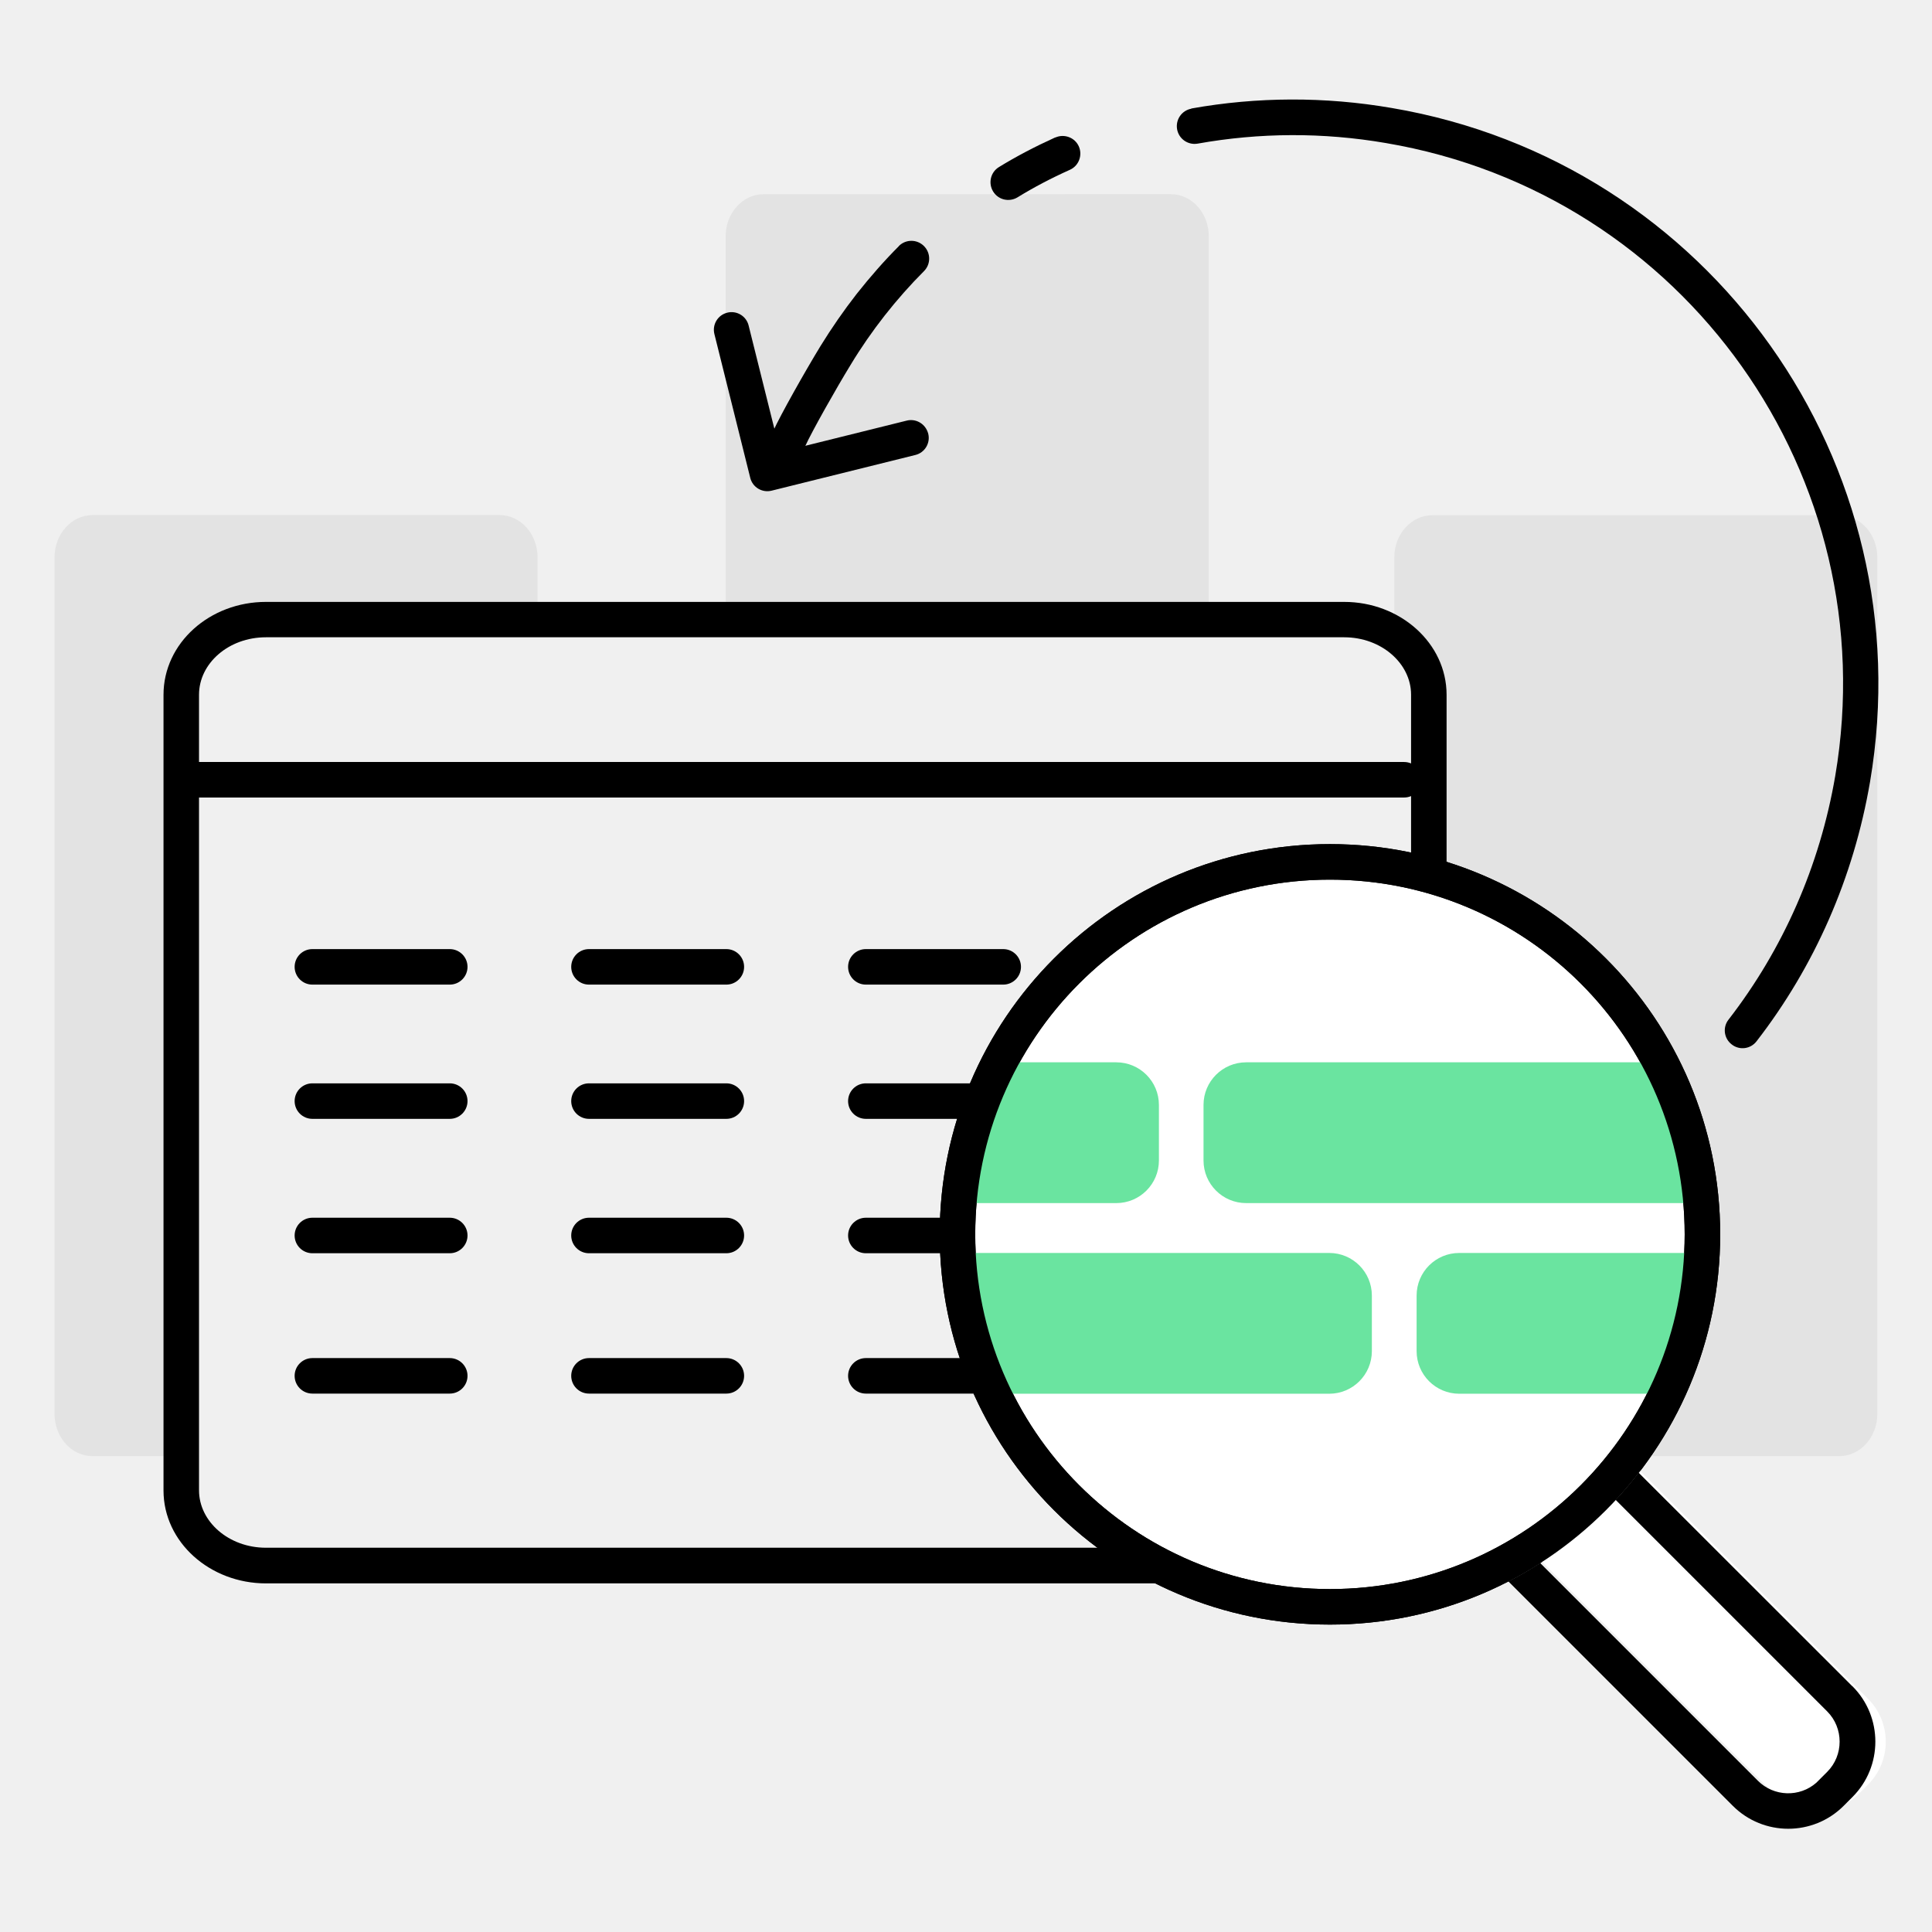
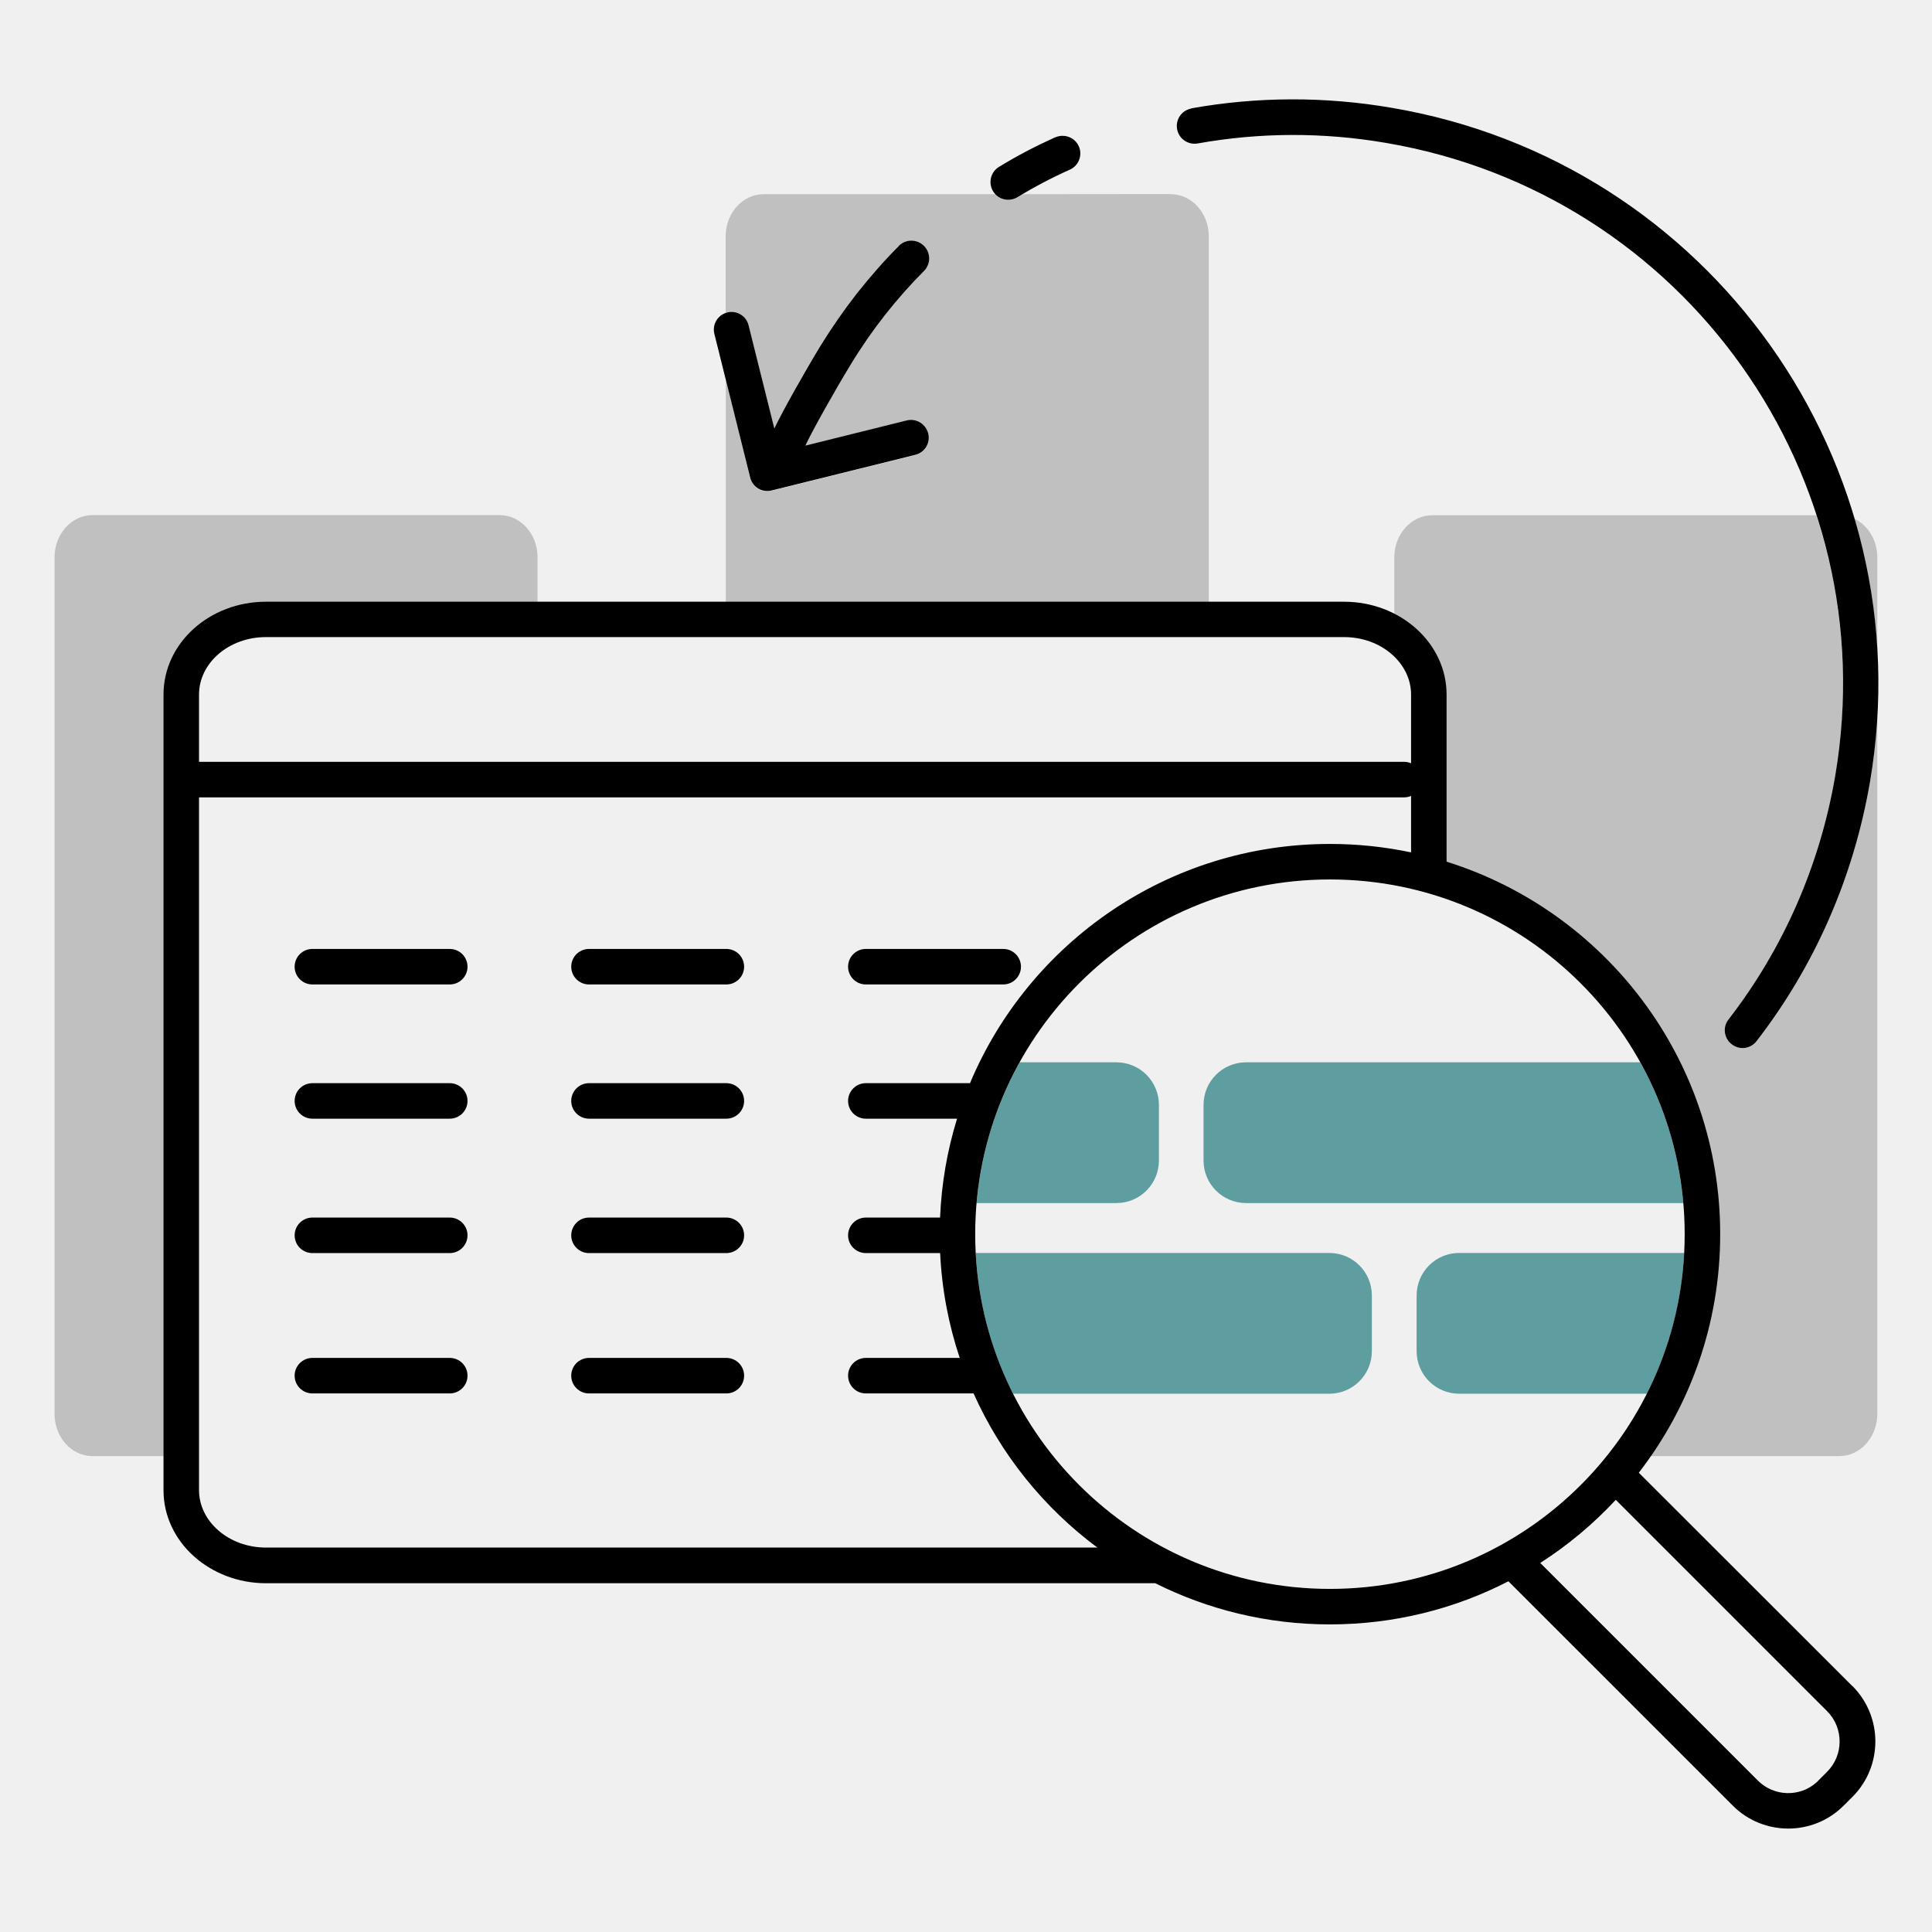
- <svg xmlns="http://www.w3.org/2000/svg" id="Lag_1" version="1.1" viewBox="0 0 136 136">
-   <defs>
-     <style>
-       .st0 {
-         mask: url(#mask);
-       }
- 
-       .st1, .st2 {
-         fill-rule: evenodd;
-       }
- 
-       .st1, .st3 {
-         fill: #fff;
-       }
- 
-       .st2 {
-         fill: #1c1c1c;
-         fill-opacity: .06;
-       }
- 
-       .st4 {
-         fill: #6ae4a0;
-       }
-     </style>
-     <mask id="mask" x="44.75" y="60.67" width="91.8" height="52.44" maskUnits="userSpaceOnUse">
-       <g id="mask-2">
-         <path id="path-11" data-name="path-1" class="st1" d="M93.62,113.11c14.48,0,26.22-11.74,26.22-26.22s-11.74-26.22-26.22-26.22-26.22,11.74-26.22,26.22,11.74,26.22,26.22,26.22h0Z" />
-       </g>
-     </mask>
-   </defs>
-   <path class="st2" d="M12.75,48.9c0-2.92,2.67-5.29,5.96-5.29h19.13v-4.38c0-1.64-1.19-2.97-2.67-2.97H6.51c-1.47,0-2.67,1.33-2.67,2.97v60.3c0,1.64,1.19,2.97,2.67,2.97h6.24v-53.6Z" />
-   <path class="st2" d="M82.41,13.66h0s-10.38.01-10.38.01c-.13.08-.27.15-.4.23-.51.32-1.15.2-1.55-.23h-16.33c-1.47,0-2.67,1.33-2.67,2.97v5.42s.07-.04.11-.05c.67-.17,1.35.24,1.51.91l1.8,7.24c.61-1.28,2.19-4.08,3.23-5.78.79-1.28,1.64-2.51,2.56-3.69.95-1.2,1.94-2.33,2.97-3.36.49-.49,1.28-.49,1.77,0s.49,1.28,0,1.77c-.96.96-1.89,2.01-2.77,3.13-.86,1.1-1.66,2.25-2.39,3.46-1.04,1.7-2.7,4.64-3.18,5.7l7.13-1.77c.63-.16,1.26.19,1.48.79l.04.12c.17.67-.24,1.35-.91,1.51l-10.11,2.51c-.67.17-1.35-.24-1.51-.91l-1.72-6.9v16.88h34v-26.98c0-1.64-1.19-2.97-2.67-2.97Z" />
-   <g>
-     <path class="st2" d="M132.15,45.79v-6.55c0-1.22-.66-2.26-1.6-2.72.88,2.98,1.42,6.09,1.6,9.27Z" />
-     <path class="st2" d="M131.64,55.02c-1.16,6.77-3.91,13-7.99,18.27-.42.55-1.21.65-1.75.22-.55-.42-.65-1.21-.22-1.75,3.83-4.95,6.42-10.8,7.51-17.16,1.08-6.35.53-12.6-1.33-18.33h-27.04c-1.47,0-2.67,1.33-2.67,2.97v5.41c1.47.96,2.43,2.51,2.43,4.25v11.42c-.8-.21-1.61-.37-2.43-.51v2.54c.82.15,1.64.33,2.43.56v39.56c.08,0,.15.03.23.03h28.67c1.47,0,2.67-1.33,2.67-2.97v-49.05c-.09,1.51-.25,3.02-.51,4.55Z" />
-   </g>
-   <path id="Path" d="M98.84,53.64c.69,0,1.25.56,1.25,1.25s-.56,1.25-1.25,1.25H13.45c-.69,0-1.25-.56-1.25-1.25s.56-1.25,1.25-1.25h85.39Z" />
-   <path id="Path1" data-name="Path" d="M31.66,66.81c.69,0,1.25.56,1.25,1.25s-.56,1.25-1.25,1.25h-9.67c-.69,0-1.25-.56-1.25-1.25s.56-1.25,1.25-1.25h9.67Z" />
-   <path id="Path2" data-name="Path" d="M31.66,76.26c.69,0,1.25.56,1.25,1.25s-.56,1.25-1.25,1.25h-9.67c-.69,0-1.25-.56-1.25-1.25s.56-1.25,1.25-1.25h9.67Z" />
-   <path id="Path3" data-name="Path" d="M31.66,85.72c.69,0,1.25.56,1.25,1.25s-.56,1.25-1.25,1.25h-9.67c-.69,0-1.25-.56-1.25-1.25s.56-1.25,1.25-1.25h9.67Z" />
-   <path id="Path4" data-name="Path" d="M31.66,95.6c.69,0,1.25.56,1.25,1.25s-.56,1.25-1.25,1.25h-9.67c-.69,0-1.25-.56-1.25-1.25s.56-1.25,1.25-1.25h9.67Z" />
-   <path id="Path5" data-name="Path" d="M51.13,66.81c.69,0,1.25.56,1.25,1.25s-.56,1.25-1.25,1.25h-9.67c-.69,0-1.25-.56-1.25-1.25s.56-1.25,1.25-1.25h9.67Z" />
-   <path id="Path6" data-name="Path" d="M51.13,76.26c.69,0,1.25.56,1.25,1.25s-.56,1.25-1.25,1.25h-9.67c-.69,0-1.25-.56-1.25-1.25s.56-1.25,1.25-1.25h9.67Z" />
-   <path id="Path7" data-name="Path" d="M51.13,85.72c.69,0,1.25.56,1.25,1.25s-.56,1.25-1.25,1.25h-9.67c-.69,0-1.25-.56-1.25-1.25s.56-1.25,1.25-1.25h9.67Z" />
-   <path id="Path8" data-name="Path" d="M51.13,95.6c.69,0,1.25.56,1.25,1.25s-.56,1.25-1.25,1.25h-9.67c-.69,0-1.25-.56-1.25-1.25s.56-1.25,1.25-1.25h9.67Z" />
-   <path id="Path9" data-name="Path" d="M70.62,66.81c.69,0,1.25.56,1.25,1.25s-.56,1.25-1.25,1.25h-9.67c-.69,0-1.25-.56-1.25-1.25s.56-1.25,1.25-1.25h9.67Z" />
-   <path id="Path10" data-name="Path" d="M70.62,76.26c.69,0,1.25.56,1.25,1.25s-.56,1.25-1.25,1.25h-9.67c-.69,0-1.25-.56-1.25-1.25s.56-1.25,1.25-1.25h9.67Z" />
-   <path id="Path11" data-name="Path" d="M70.62,85.72c.69,0,1.25.56,1.25,1.25s-.56,1.25-1.25,1.25h-9.67c-.69,0-1.25-.56-1.25-1.25s.56-1.25,1.25-1.25h9.67Z" />
-   <path id="Path12" data-name="Path" d="M70.62,95.6c.69,0,1.25.56,1.25,1.25s-.56,1.25-1.25,1.25h-9.67c-.69,0-1.25-.56-1.25-1.25s.56-1.25,1.25-1.25h9.67Z" />
-   <path id="Path13" data-name="Path" d="M90.09,66.81c.69,0,1.25.56,1.25,1.25s-.56,1.25-1.25,1.25h-9.67c-.69,0-1.25-.56-1.25-1.25s.56-1.25,1.25-1.25h9.67Z" />
-   <path id="Path14" data-name="Path" d="M90.09,76.26c.69,0,1.25.56,1.25,1.25s-.56,1.25-1.25,1.25h-9.67c-.69,0-1.25-.56-1.25-1.25s.56-1.25,1.25-1.25h9.67Z" />
-   <path id="Path15" data-name="Path" d="M90.09,85.72c.69,0,1.25.56,1.25,1.25s-.56,1.25-1.25,1.25h-9.67c-.69,0-1.25-.56-1.25-1.25s.56-1.25,1.25-1.25h9.67Z" />
-   <path id="Path16" data-name="Path" d="M90.09,95.54c.69,0,1.25.56,1.25,1.25s-.56,1.25-1.25,1.25h-9.67c-.69,0-1.25-.56-1.25-1.25s.56-1.25,1.25-1.25h9.67Z" />
-   <path id="Path17" data-name="Path" d="M90.09,105.37c.69,0,1.25.56,1.25,1.25s-.56,1.25-1.25,1.25h-9.67c-.69,0-1.25-.56-1.25-1.25s.56-1.25,1.25-1.25h9.67Z" />
-   <path d="M79.45,108.95H18.72c-2.63,0-4.71-1.85-4.71-4.04v-56.01c0-2.2,2.08-4.04,4.71-4.04h75.9c2.63,0,4.71,1.85,4.71,4.04v12.41c.85.19,1.68.42,2.5.69v-13.09c0-3.64-3.27-6.54-7.21-6.54H18.72c-3.95,0-7.21,2.89-7.21,6.54v56.01c0,3.64,3.27,6.54,7.21,6.54h65.7c-1.75-.66-3.42-1.5-4.97-2.5Z" />
-   <path id="Path18" data-name="Path" class="st3" d="M93.62,113.11c14.48,0,26.22-11.74,26.22-26.22s-11.74-26.22-26.22-26.22-26.22,11.74-26.22,26.22,11.74,26.22,26.22,26.22h0Z" />
-   <path id="Path19" data-name="Path" d="M93.62,59.42c15.17,0,27.47,12.3,27.47,27.47s-12.3,27.47-27.47,27.47-27.47-12.3-27.47-27.47,12.3-27.47,27.47-27.47ZM93.62,61.92c-13.79,0-24.97,11.18-24.97,24.97s11.18,24.97,24.97,24.97,24.97-11.18,24.97-24.97-11.18-24.97-24.97-24.97Z" />
-   <path id="Path20" data-name="Path" class="st3" d="M108.16,109.55l6.65-6.65,16.69,16.69c1.66,1.66,1.66,4.37,0,6.03l-.62.62c-1.66,1.66-4.37,1.66-6.03,0l-16.69-16.69h-.01Z" />
-   <g class="st0">
-     <g id="Group">
-       <g>
-         <g id="Rectangle">
-           <rect class="st4" x="84.72" y="74.78" width="36.83" height="9.91" rx="3" ry="3" />
-           <rect class="st4" x="44.75" y="74.78" width="36.83" height="9.91" rx="3" ry="3" />
-         </g>
-         <g id="Rectangle1" data-name="Rectangle">
-           <rect class="st4" x="99.72" y="88.2" width="36.83" height="9.91" rx="3" ry="3" />
-           <rect class="st4" x="59.74" y="88.2" width="36.83" height="9.91" rx="3" ry="3" />
-         </g>
-       </g>
-     </g>
-   </g>
-   <path d="M130.39,118.7l-15.04-15.03c-.51.66-1.05,1.3-1.62,1.91l14.89,14.89c1.17,1.17,1.17,3.09,0,4.26l-.62.62-.14.14c-1.18,1.04-2.99.99-4.12-.14l-15.32-15.32c-.72.46-1.47.9-2.24,1.29l15.8,15.8c2.15,2.15,5.65,2.15,7.8,0l.62-.62c2.15-2.15,2.15-5.65,0-7.8Z" />
-   <path id="Path21" data-name="Path" d="M93.62,59.42c15.17,0,27.47,12.3,27.47,27.47s-12.3,27.47-27.47,27.47-27.47-12.3-27.47-27.47,12.3-27.47,27.47-27.47ZM93.62,61.92c-13.79,0-24.97,11.18-24.97,24.97s11.18,24.97,24.97,24.97,24.97-11.18,24.97-24.97-11.18-24.97-24.97-24.97Z" />
-   <path id="Path22" data-name="Path" d="M63.27,17.32c.49-.49,1.28-.49,1.77,0,.49.49.49,1.28,0,1.77-.96.96-1.89,2.01-2.77,3.13-.86,1.1-1.66,2.25-2.39,3.46-1.04,1.7-2.71,4.66-3.19,5.71-.28.63-1.03.91-1.65.62-.63-.28-.91-1.03-.62-1.65.53-1.17,2.24-4.2,3.33-5.99.79-1.28,1.64-2.51,2.56-3.69.95-1.2,1.94-2.33,2.97-3.36Z" />
-   <path id="Path23" data-name="Path" d="M74.29,9.68c.63-.28,1.37,0,1.65.62.28.63,0,1.37-.62,1.65-1.34.6-2.57,1.25-3.69,1.94-.59.36-1.36.18-1.72-.41-.36-.59-.18-1.36.41-1.72,1.22-.75,2.54-1.44,3.97-2.09Z" />
-   <path id="Path24" data-name="Path" d="M51.19,22.01c.67-.17,1.35.24,1.51.91l2.22,8.9,8.9-2.21c.63-.16,1.26.19,1.48.79l.04.12c.17.67-.24,1.35-.91,1.51l-10.11,2.51c-.67.17-1.35-.24-1.51-.91l-2.52-10.11c-.17-.67.24-1.35.91-1.51Z" />
-   <path id="Path25" data-name="Path" d="M83.85,7.64c4.64-.83,9.4-.85,14.11-.04,22.41,3.8,37.48,25.03,33.68,47.43-1.16,6.77-3.91,13-7.99,18.27-.42.55-1.21.65-1.75.22-.55-.42-.65-1.21-.22-1.75,3.83-4.95,6.42-10.8,7.51-17.16,3.57-21.04-10.58-40.97-31.63-44.54-4.42-.76-8.89-.74-13.25.04-.68.12-1.33-.33-1.45-1.01-.12-.68.33-1.33,1.01-1.45Z" />
+ <svg viewBox="0 0 136 136" width="136" height="136">
+   <path part="background" fill="silver" d="M 82.41 13.66 L 72.029 13.67 C 71.899 13.75 71.761 13.82 71.631 13.9 C 71.121 14.22 70.48 14.1 70.08 13.67 L 53.75 13.67 C 52.28 13.67 51.08 15.001 51.08 16.641 L 51.08 22.061 C 51.08 22.061 51.149 22.02 51.189 22.01 C 51.859 21.84 52.539 22.25 52.699 22.92 L 54.5 30.16 C 55.11 28.88 56.69 26.081 57.73 24.381 C 58.52 23.101 59.369 21.869 60.289 20.689 C 61.239 19.489 62.23 18.36 63.26 17.33 C 63.75 16.84 64.539 16.84 65.029 17.33 C 65.519 17.82 65.519 18.61 65.029 19.1 C 64.069 20.06 63.14 21.11 62.26 22.23 C 61.4 23.33 60.599 24.479 59.869 25.689 C 58.829 27.389 57.169 30.331 56.689 31.391 L 63.82 29.619 C 64.45 29.459 65.081 29.81 65.301 30.41 L 65.34 30.529 C 65.51 31.199 65.1 31.879 64.43 32.039 L 54.32 34.551 C 53.65 34.721 52.971 34.311 52.811 33.641 L 51.09 26.74 L 51.09 43.619 L 85.09 43.619 L 85.09 16.641 C 85.09 15.001 83.9 13.67 82.42 13.67 L 82.41 13.66 z M 6.51 36.26 C 5.04 36.26 3.84 37.59 3.84 39.23 L 3.84 99.529 C 3.84 101.169 5.03 102.5 6.51 102.5 L 12.75 102.5 L 12.75 48.9 C 12.75 45.98 15.421 43.609 18.711 43.609 L 37.84 43.609 L 37.84 39.23 C 37.84 37.59 36.65 36.26 35.17 36.26 L 6.51 36.26 z M 100.82 36.27 C 99.35 36.27 98.15 37.6 98.15 39.24 L 98.15 44.65 C 99.62 45.61 100.58 47.16 100.58 48.9 L 100.58 60.32 C 99.78 60.11 98.15 61.061 98.15 61.061 C 110.472 63.207 119.84 73.955 119.84 86.891 C 119.84 92.738 117.924 98.139 114.688 102.5 L 129.48 102.5 C 130.95 102.5 132.15 101.169 132.15 99.529 L 132.15 50.48 C 132.06 51.99 131.901 53.499 131.641 55.029 L 131.641 55.02 C 130.481 61.79 127.73 68.019 123.65 73.289 C 123.23 73.839 122.44 73.94 121.9 73.51 C 121.35 73.09 121.25 72.3 121.68 71.76 C 125.51 66.81 128.099 60.96 129.189 54.6 C 130.269 48.25 129.719 42 127.859 36.27 L 100.82 36.27 z M 130.551 36.52 C 131.431 39.5 131.97 42.609 132.15 45.789 L 132.15 39.24 C 132.15 38.02 131.491 36.98 130.551 36.52 z " />
+   <path part="highlight" fill="cadetblue" d="M 118.557,88.199 H 102.721 c -1.662,0 -3,1.338 -3,3 v 3.91 c 0,1.662 1.338,3 3,3 h 13.213 c 1.515,-3.006 2.44,-6.36 2.623,-9.91 z m -0.062,-3.51 c -0.312,-3.572 -1.376,-6.928 -3.033,-9.91 H 87.721 c -1.662,0 -3,1.338 -3,3 v 3.91 c 0,1.662 1.338,3 3,3 z M 71.777,74.779 c -1.657,2.982 -2.721,6.338 -3.033,9.91 h 9.836 c 1.662,0 3,-1.338 3,-3 v -3.91 c 0,-1.662 -1.338,-3 -3,-3 z m -3.096,13.42 c -0.052,-1.009 0,0 0,0 z m 0,0 c 0.183,3.55 1.108,6.904 2.623,9.91 h 22.266 c 1.662,0 3,-1.338 3,-3 v -3.91 c 0,-1.662 -1.338,-3 -3,-3 z" />
+   <path part="outline" fill="black" d="m 90.879,6.994 c -2.359,0.007 -4.709,0.22 -7.029,0.635 l 0.019,0.01 c -0.68,0.12 -1.13,0.769 -1.01,1.449 0.12,0.68 0.771,1.13 1.451,1.01 4.36,-0.78 8.83,-0.799 13.25,-0.039 21.05,3.57 35.199,23.499 31.629,44.539 -1.09,6.36 -3.68,12.21 -7.51,17.16 -0.43,0.54 -0.329,1.33 0.221,1.75 0.54,0.43 1.33,0.331 1.75,-0.219 4.08,-5.27 6.83,-11.501 7.99,-18.271 3.8,-22.4 -11.27,-43.63 -33.68,-47.43 -2.355,-0.405 -4.723,-0.601 -7.082,-0.594 z M 74.773,9.561 c -0.162,0.003 -0.327,0.037 -0.484,0.107 v -0.01 c -1.43,0.65 -2.749,1.34 -3.969,2.09 -0.59,0.36 -0.77,1.131 -0.41,1.721 0.36,0.59 1.131,0.77 1.721,0.41 1.12,-0.69 2.349,-1.341 3.689,-1.941 0.62,-0.28 0.899,-1.018 0.619,-1.648 -0.21,-0.465 -0.679,-0.739 -1.166,-0.729 z M 64.154,16.941 c -0.32,0 -0.64,0.122 -0.885,0.367 h 0.01 c -1.03,1.03 -2.019,2.159 -2.969,3.359 -0.92,1.18 -1.771,2.409 -2.561,3.689 -1.035,1.7 -2.631,4.52 -3.242,5.801 l -1.809,-7.25 c -0.16,-0.67 -0.84,-1.08 -1.51,-0.91 h 0.01 c -0.67,0.16 -1.08,0.84 -0.91,1.51 l 2.521,10.111 c 0.16,0.67 0.84,1.078 1.51,0.908 L 64.43,32.018 c 0.67,-0.16 1.08,-0.84 0.91,-1.51 l -0.039,-0.119 c -0.22,-0.6 -0.85,-0.951 -1.48,-0.791 l -7.125,1.77 c 0.487,-1.06 2.149,-4.005 3.186,-5.699 0.73,-1.21 1.529,-2.359 2.389,-3.459 0.88,-1.12 1.81,-2.171 2.77,-3.131 0.49,-0.49 0.49,-1.28 0,-1.77 -0.245,-0.245 -0.565,-0.367 -0.885,-0.367 z M 18.721,42.357 c -3.95,0 -7.211,2.891 -7.211,6.541 v 56.01 c 0,3.64 3.271,6.541 7.211,6.541 H 81.324 c 3.699,1.855 7.875,2.898 12.295,2.898 4.527,-2e-5 8.799,-1.095 12.564,-3.035 l 15.797,15.795 c 2.15,2.15 5.649,2.15 7.799,0 l 0.621,-0.619 c 2.15,-2.15 2.15,-5.651 0,-7.801 h -0.01 L 115.361,103.67 c 3.591,-4.643 5.729,-10.468 5.729,-16.791 0,-12.31 -8.1,-22.731 -19.26,-26.223 V 48.898 c 0,-3.64 -3.271,-6.541 -7.211,-6.541 z m 0,2.49 H 94.619 c 2.63,0 4.711,1.851 4.711,4.041 v 4.84 c -0.151,-0.064 -0.316,-0.1 -0.49,-0.1 H 14.01 v -4.74 c 0,-2.2 2.081,-4.041 4.711,-4.041 z M 99.33,56.029 v 3.973 c -1.842,-0.39 -3.753,-0.594 -5.711,-0.594 -11.401,0 -21.182,6.948 -25.338,16.84 h -7.332 c -0.69,0 -1.25,0.56 -1.25,1.25 0,0.69 0.56,1.25 1.25,1.25 h 6.422 c -0.685,2.214 -1.096,4.547 -1.197,6.961 h -5.225 c -0.69,0 -1.25,0.56 -1.25,1.25 0,0.69 0.56,1.25 1.25,1.25 h 5.23 c 0.122,2.568 0.599,5.043 1.379,7.379 h -6.609 c -0.69,0 -1.25,0.56 -1.25,1.25 0,0.69 0.56,1.25 1.25,1.25 h 7.584 c 1.935,4.323 4.954,8.055 8.713,10.85 H 18.721 c -2.63,0 -4.711,-1.849 -4.711,-4.039 V 56.129 h 84.83 c 0.174,0 0.34,-0.035 0.49,-0.1 z m -5.711,5.879 c 13.79,0 24.971,11.181 24.971,24.971 0,13.79 -11.181,24.969 -24.971,24.969 -13.79,-2e-5 -24.971,-11.179 -24.971,-24.969 0,-13.79 11.181,-24.971 24.971,-24.971 z m -71.629,4.891 c -0.69,0 -1.25,0.56 -1.25,1.25 0,0.69 0.56,1.25 1.25,1.25 h 9.67 c 0.69,0 1.25,-0.56 1.25,-1.25 0,-0.69 -0.56,-1.25 -1.25,-1.25 z m 19.471,0 c -0.69,0 -1.25,0.56 -1.25,1.25 0,0.69 0.56,1.25 1.25,1.25 h 9.67 c 0.69,0 1.25,-0.56 1.25,-1.25 0,-0.69 -0.56,-1.25 -1.25,-1.25 z m 19.488,0 c -0.69,0 -1.25,0.56 -1.25,1.25 0,0.69 0.56,1.25 1.25,1.25 h 9.67 c 0.69,0 1.25,-0.56 1.25,-1.25 0,-0.69 -0.56,-1.25 -1.25,-1.25 z m -38.959,9.449 c -0.69,0 -1.25,0.56 -1.25,1.25 0,0.69 0.56,1.25 1.25,1.25 h 9.67 c 0.69,0 1.25,-0.56 1.25,-1.25 0,-0.69 -0.56,-1.25 -1.25,-1.25 z m 19.471,0 c -0.69,0 -1.25,0.56 -1.25,1.25 0,0.69 0.56,1.25 1.25,1.25 h 9.67 c 0.69,0 1.25,-0.56 1.25,-1.25 0,-0.69 -0.56,-1.25 -1.25,-1.25 z M 21.99,85.709 c -0.69,0 -1.25,0.56 -1.25,1.25 0,0.69 0.56,1.25 1.25,1.25 h 9.67 c 0.69,0 1.25,-0.56 1.25,-1.25 0,-0.69 -0.56,-1.25 -1.25,-1.25 z m 19.471,0 c -0.69,0 -1.25,0.56 -1.25,1.25 0,0.69 0.56,1.25 1.25,1.25 h 9.67 c 0.69,0 1.25,-0.56 1.25,-1.25 0,-0.69 -0.56,-1.25 -1.25,-1.25 z m -19.471,9.879 c -0.69,0 -1.25,0.56 -1.25,1.25 0,0.69 0.56,1.25 1.25,1.25 h 9.67 c 0.69,0 1.25,-0.56 1.25,-1.25 0,-0.69 -0.56,-1.25 -1.25,-1.25 z m 19.471,0 c -0.69,0 -1.25,0.56 -1.25,1.25 0,0.69 0.56,1.25 1.25,1.25 h 9.67 c 0.69,0 1.25,-0.56 1.25,-1.25 0,-0.69 -0.56,-1.25 -1.25,-1.25 z m 72.279,9.99 14.879,14.881 c 1.17,1.17 1.17,3.09 0,4.26 l -0.619,0.619 -0.141,0.141 c -1.18,1.04 -2.989,0.989 -4.119,-0.141 l -15.316,-15.316 c 1.956,-1.254 3.741,-2.749 5.316,-4.443 z" />
</svg>
